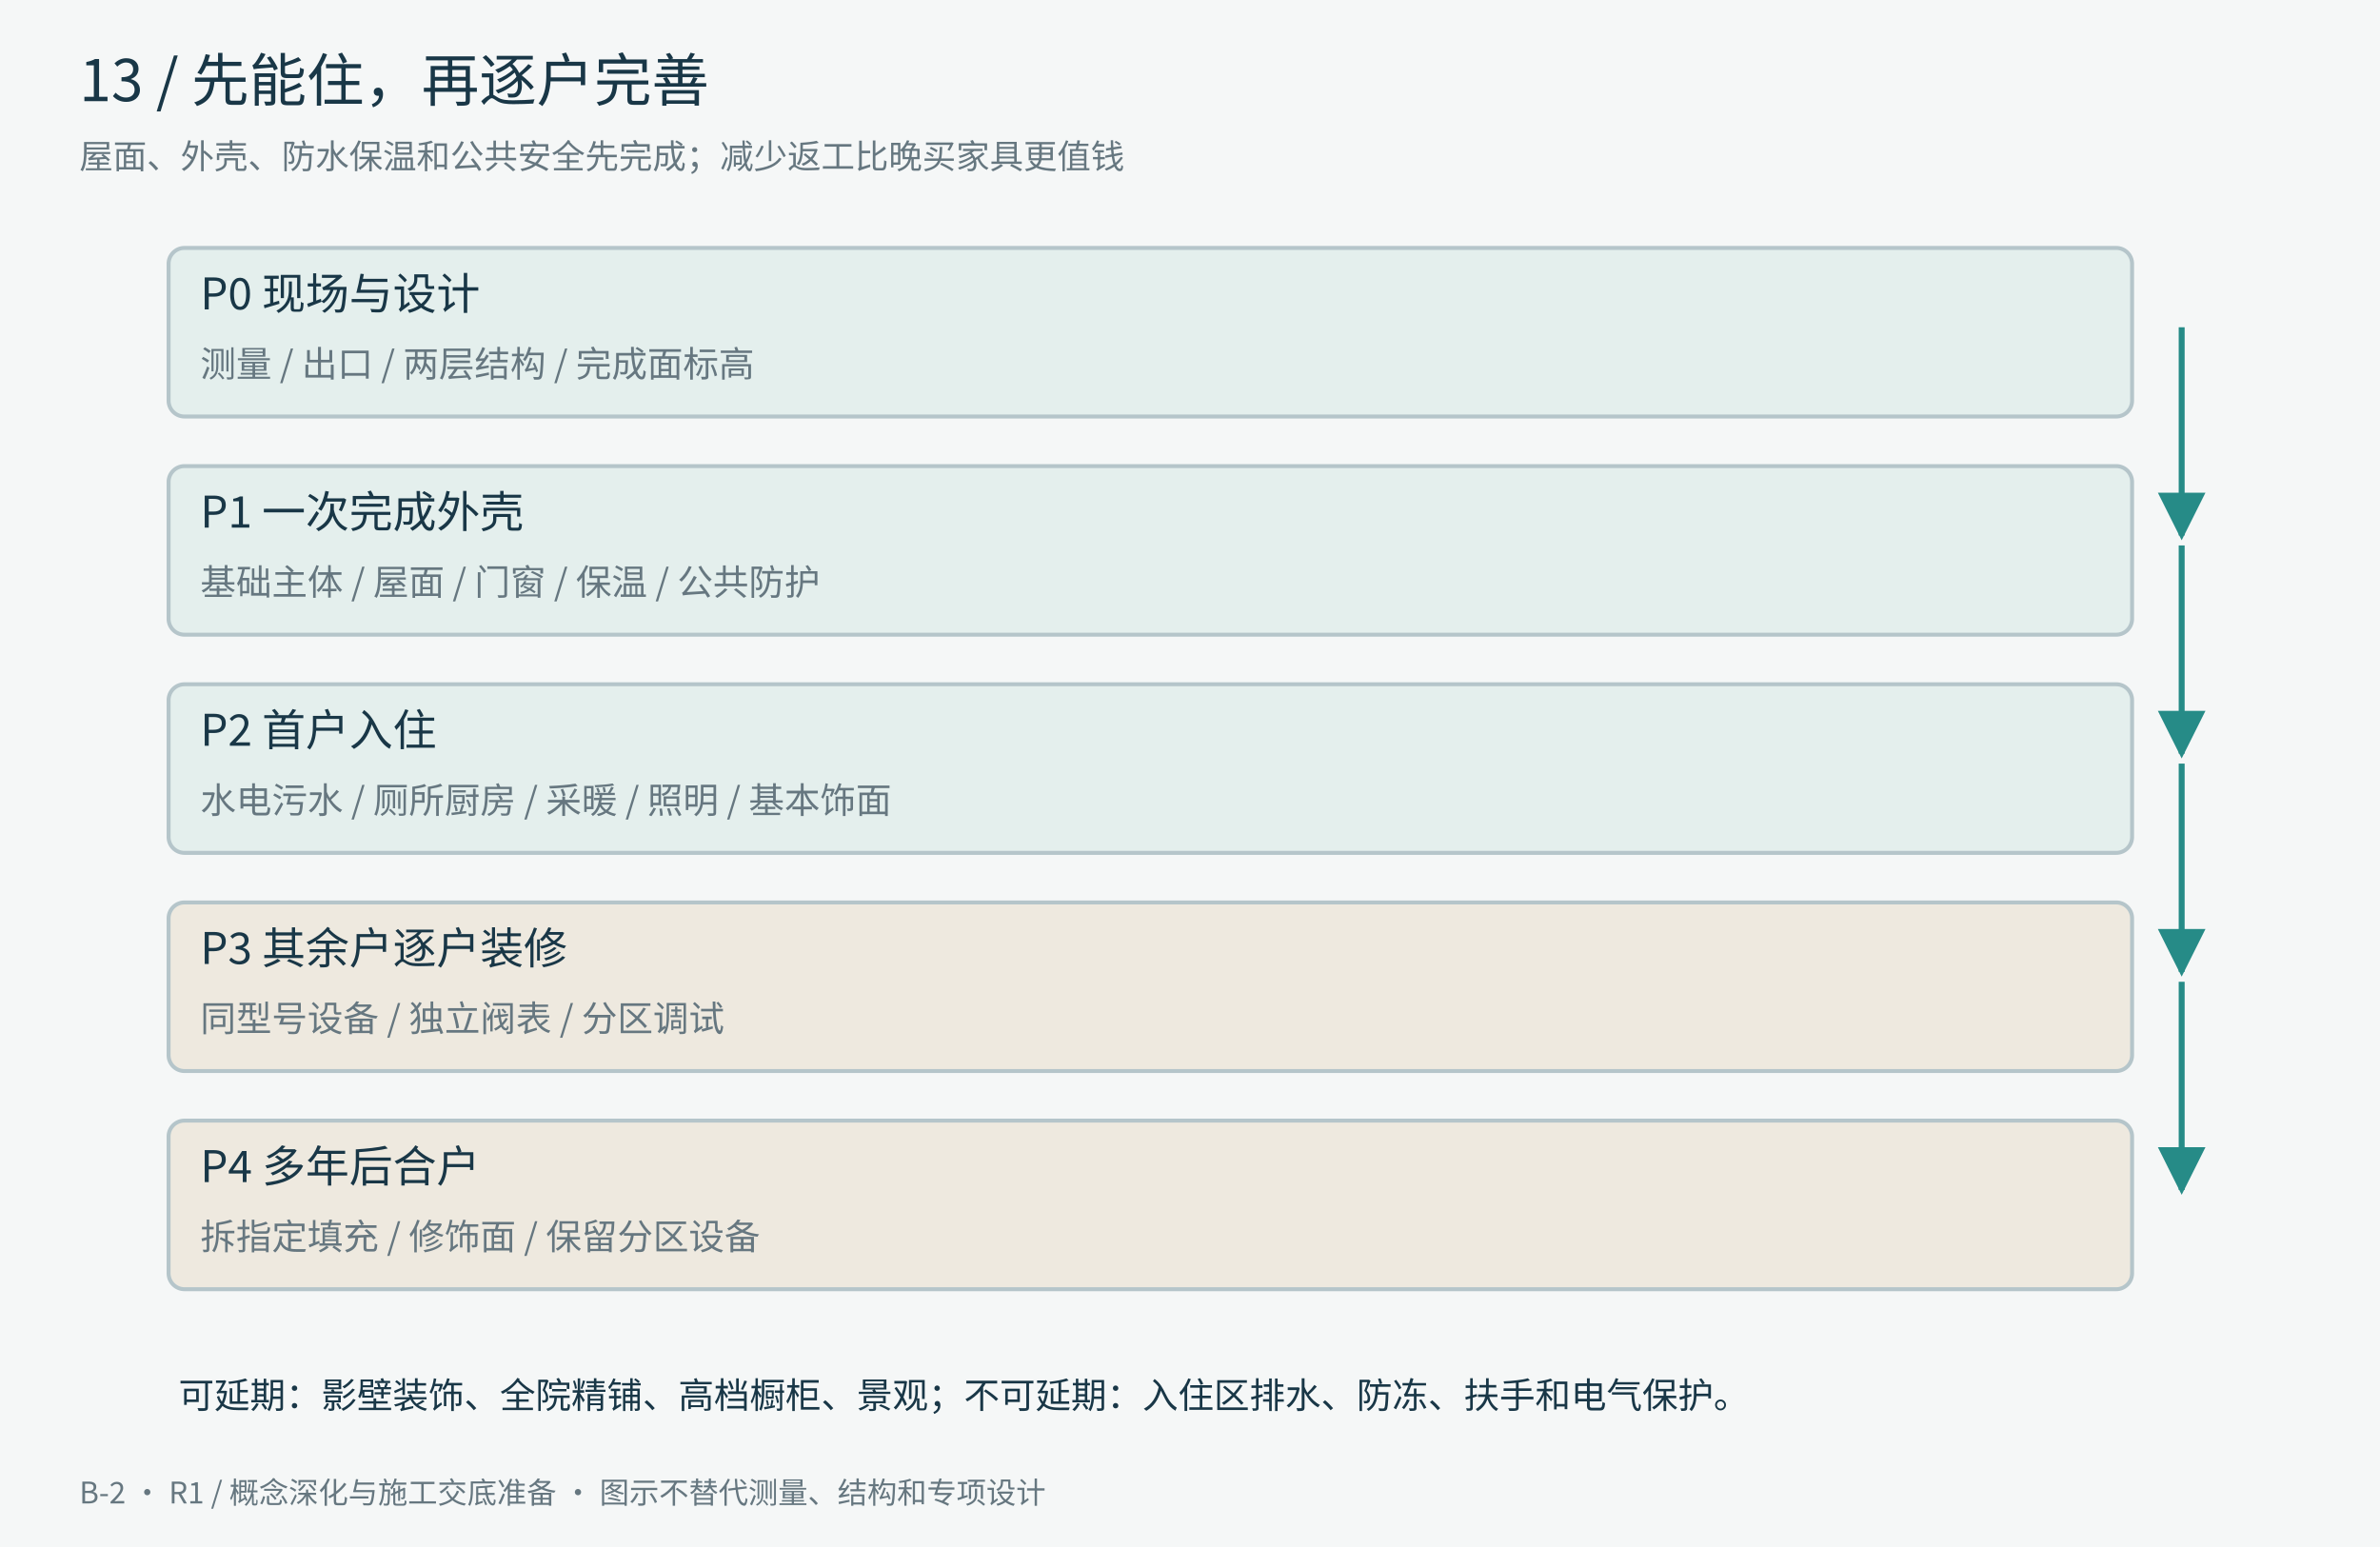
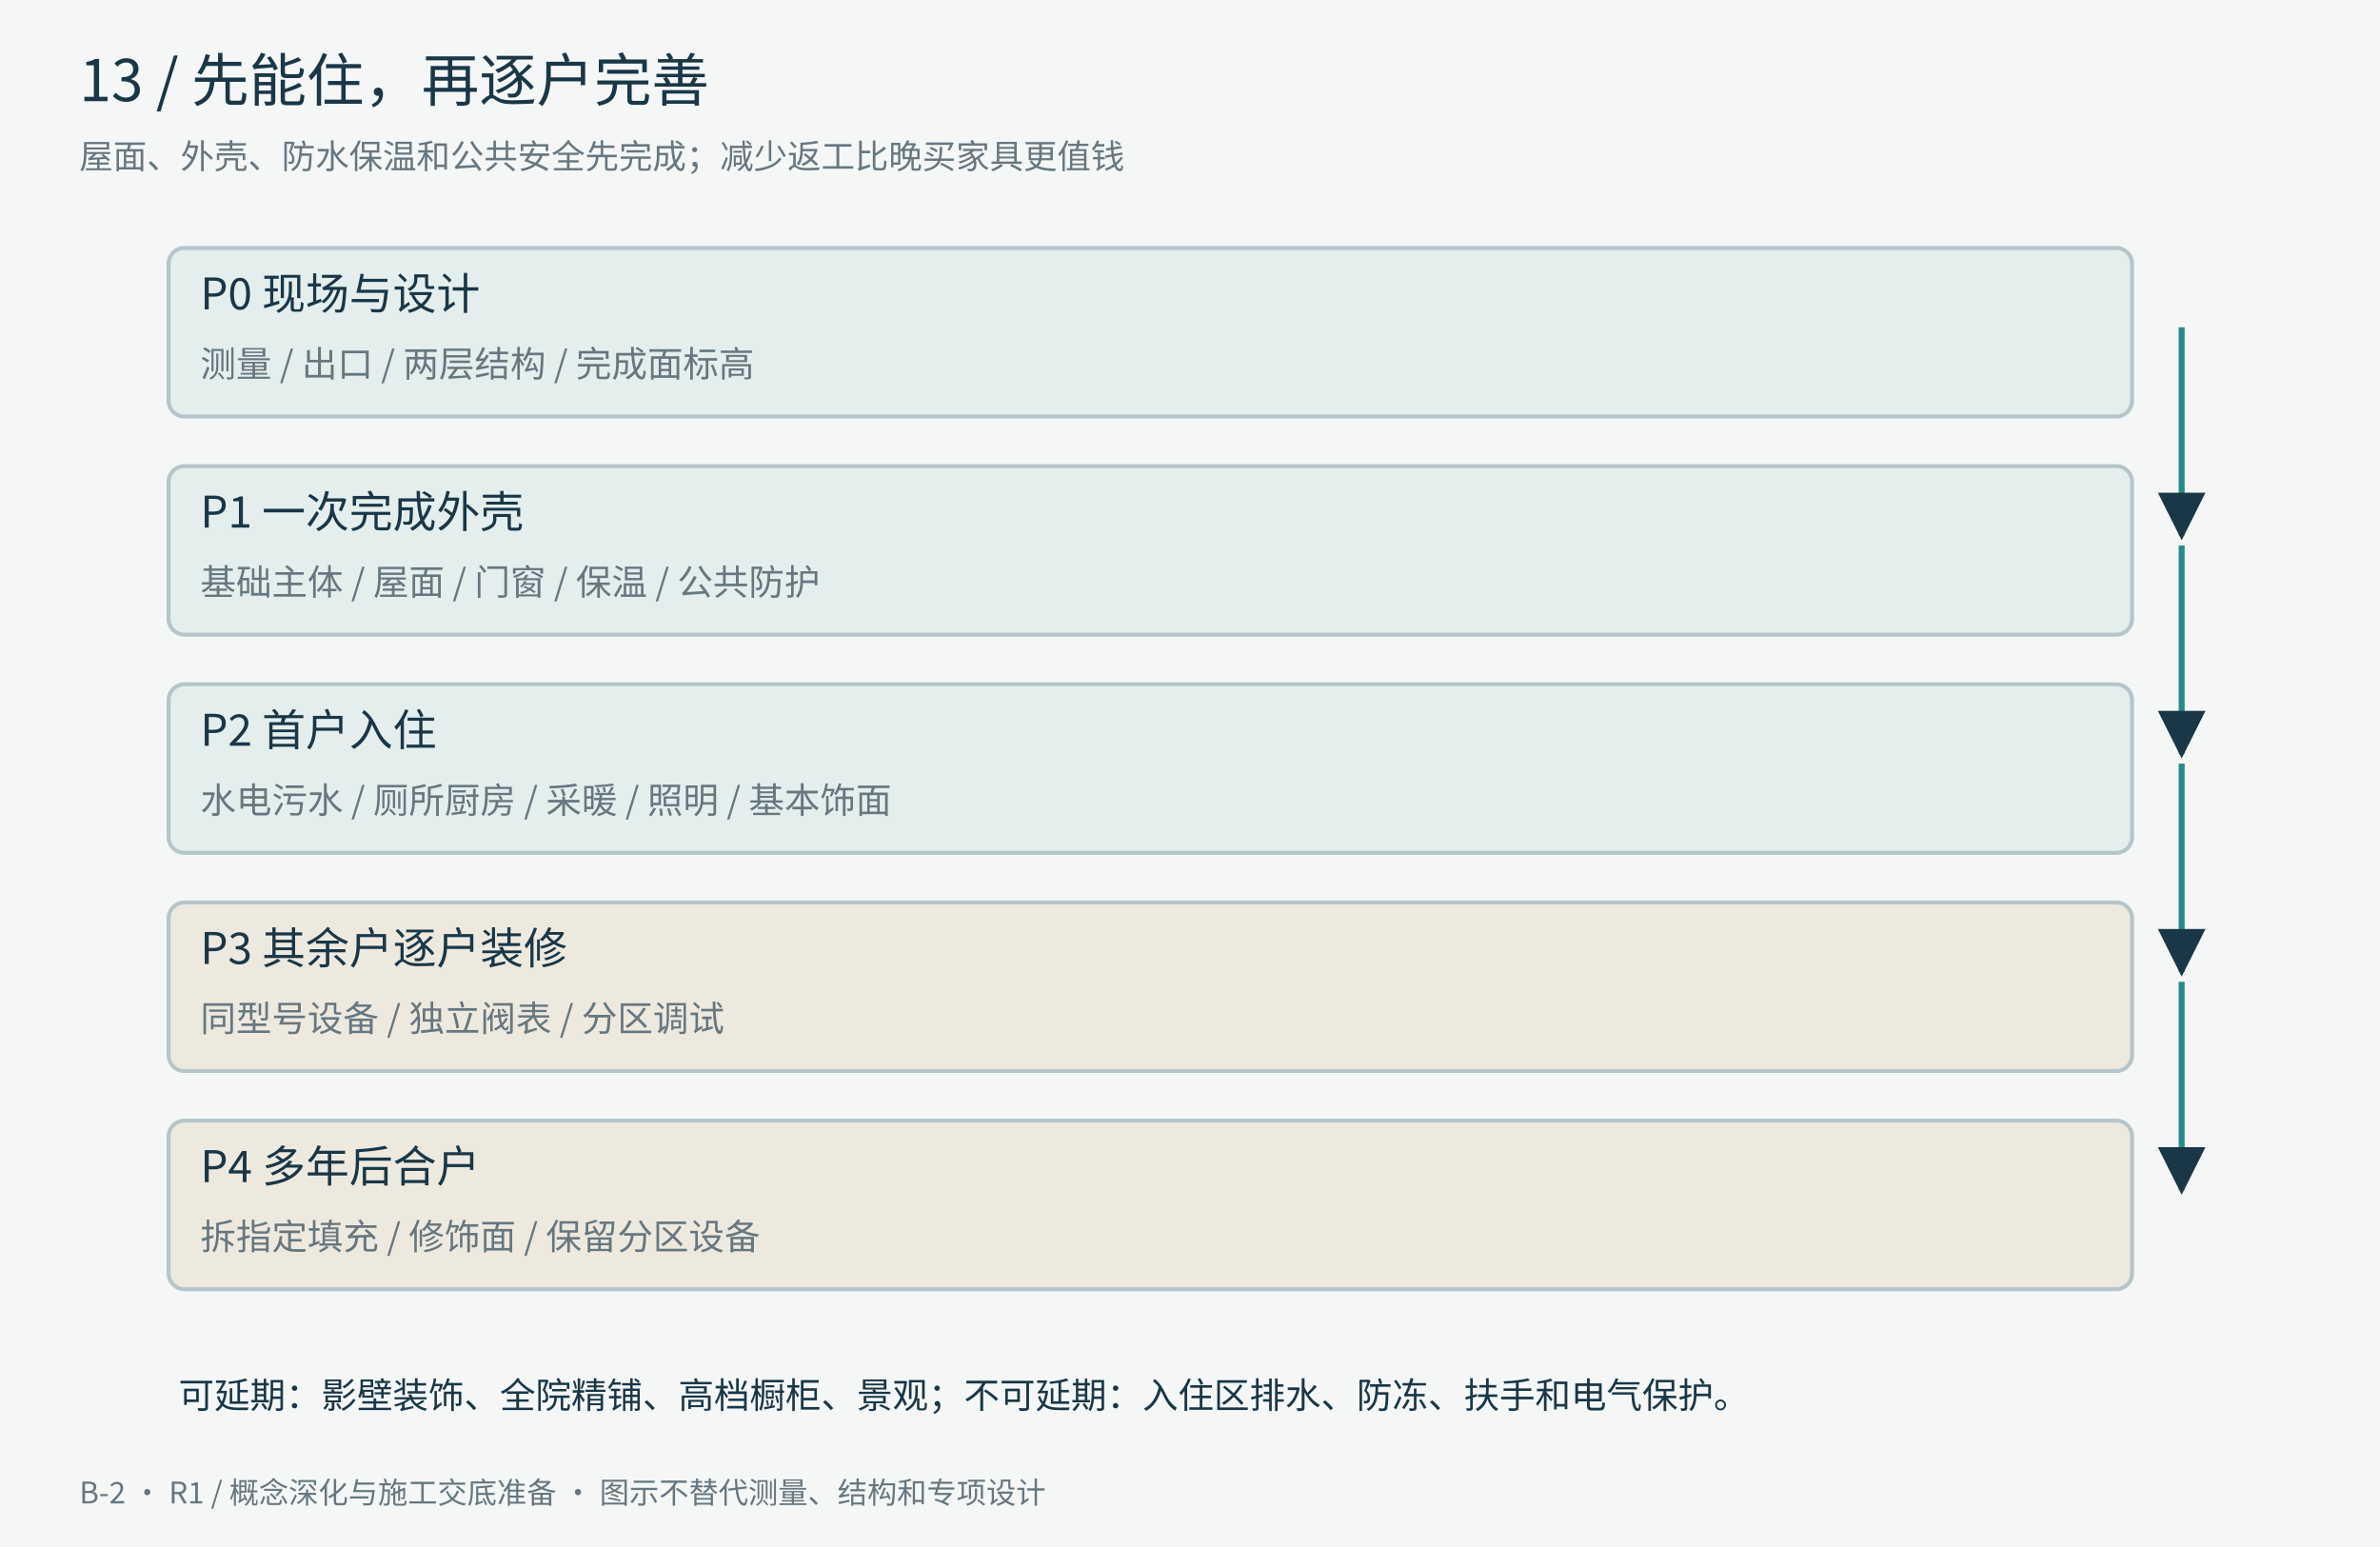
<svg xmlns="http://www.w3.org/2000/svg" width="1200" height="780" viewBox="0 0 1200 780">
  <defs>
    <marker id="arrow" viewBox="0 0 10 10" refX="9" refY="5" markerWidth="8" markerHeight="8" orient="auto-start-reverse">
-       <path d="M0 0L10 5L0 10Z" fill="context-stroke" />
+       <path d="M0 0L10 5L0 10Z" fill="#193747" />
    </marker>
  </defs>
  <rect width="1200" height="780" fill="#f5f7f7" />
  <style>text{font-family:"Noto Sans CJK SC","Microsoft YaHei",sans-serif;fill:#193747} .small{font-size:17px}</style>
  <text x="40" y="51" font-size="29" style="fill:#193747">13 / 先能住，再逐户完善</text>
  <text x="40" y="85" font-size="17" style="fill:#667780">屋面、外壳、防水保温和公共安全先完成；减少返工比晚买家具更值钱</text>
  <rect x="85" y="125" width="990" height="85" rx="8" fill="#e4efed" stroke="#b5c5ca" stroke-width="2" />
  <text x="101" y="156" font-size="22" style="fill:#193747">P0 现场与设计</text>
  <text x="101" y="190" font-size="18" style="fill:#667780">测量 / 出口 / 两层结构 / 完成面标高</text>
  <path d="M1100 165L1100 270" fill="none" stroke="#268b87" stroke-width="3" marker-end="url(#arrow)" />
  <rect x="85" y="235" width="990" height="85" rx="8" fill="#e4efed" stroke="#b5c5ca" stroke-width="2" />
  <text x="101" y="266" font-size="22" style="fill:#193747">P1 一次完成外壳</text>
  <text x="101" y="300" font-size="18" style="fill:#667780">基础主体 / 屋面 / 门窗 / 保温 / 公共防护</text>
  <path d="M1100 275L1100 380" fill="none" stroke="#268b87" stroke-width="3" marker-end="url(#arrow)" />
  <rect x="85" y="345" width="990" height="85" rx="8" fill="#e4efed" stroke="#b5c5ca" stroke-width="2" />
  <text x="101" y="376" font-size="22" style="fill:#193747">P2 首户入住</text>
  <text x="101" y="410" font-size="18" style="fill:#667780">水电污水 / 厕所厨房 / 采暖 / 照明 / 基本饰面</text>
  <path d="M1100 385L1100 490" fill="none" stroke="#268b87" stroke-width="3" marker-end="url(#arrow)" />
  <rect x="85" y="455" width="990" height="85" rx="8" fill="#eee9df" stroke="#b5c5ca" stroke-width="2" />
  <text x="101" y="486" font-size="22" style="fill:#193747">P3 其余户逐户装修</text>
  <text x="101" y="520" font-size="18" style="fill:#667780">同型号设备 / 独立阀表 / 分区调试</text>
  <path d="M1100 495L1100 600" fill="none" stroke="#268b87" stroke-width="3" marker-end="url(#arrow)" />
  <rect x="85" y="565" width="990" height="85" rx="8" fill="#eee9df" stroke="#b5c5ca" stroke-width="2" />
  <text x="101" y="596" font-size="22" style="fill:#193747">P4 多年后合户</text>
  <text x="101" y="630" font-size="18" style="fill:#667780">拆指定填充 / 修饰面 / 保留分区设备</text>
  <text x="90" y="710" font-size="18" style="fill:#193747">可延期：影壁装饰、全院精铺、高档橱柜、景观；不可延期：入住区排水、防冻、扶手和电气保护。</text>
  <text x="40" y="758" font-size="15" style="fill:#667780">B-2 · R1 / 概念深化与施工交底准备 · 图示不替代测量、结构和专项设计</text>
</svg>
